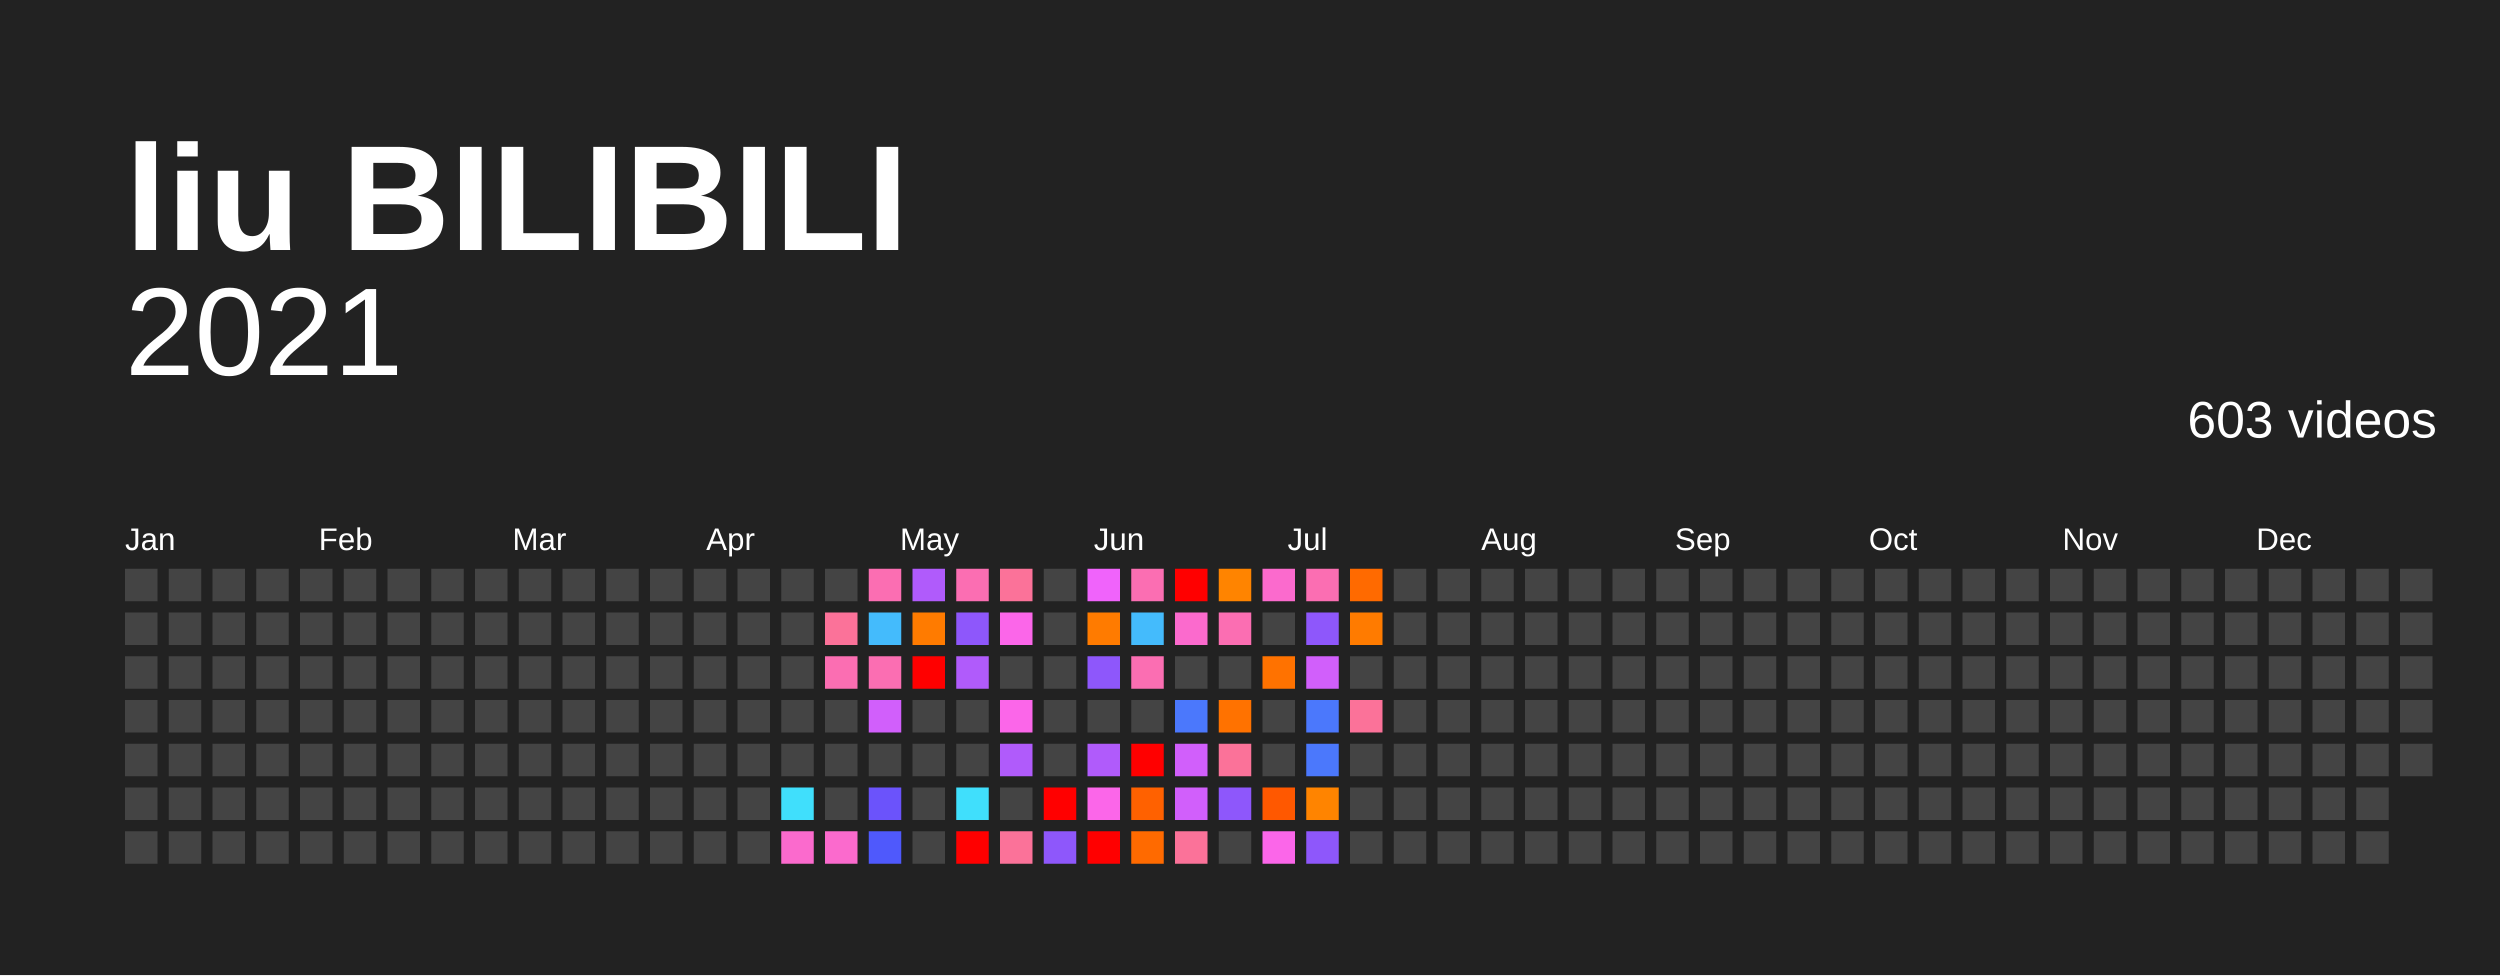
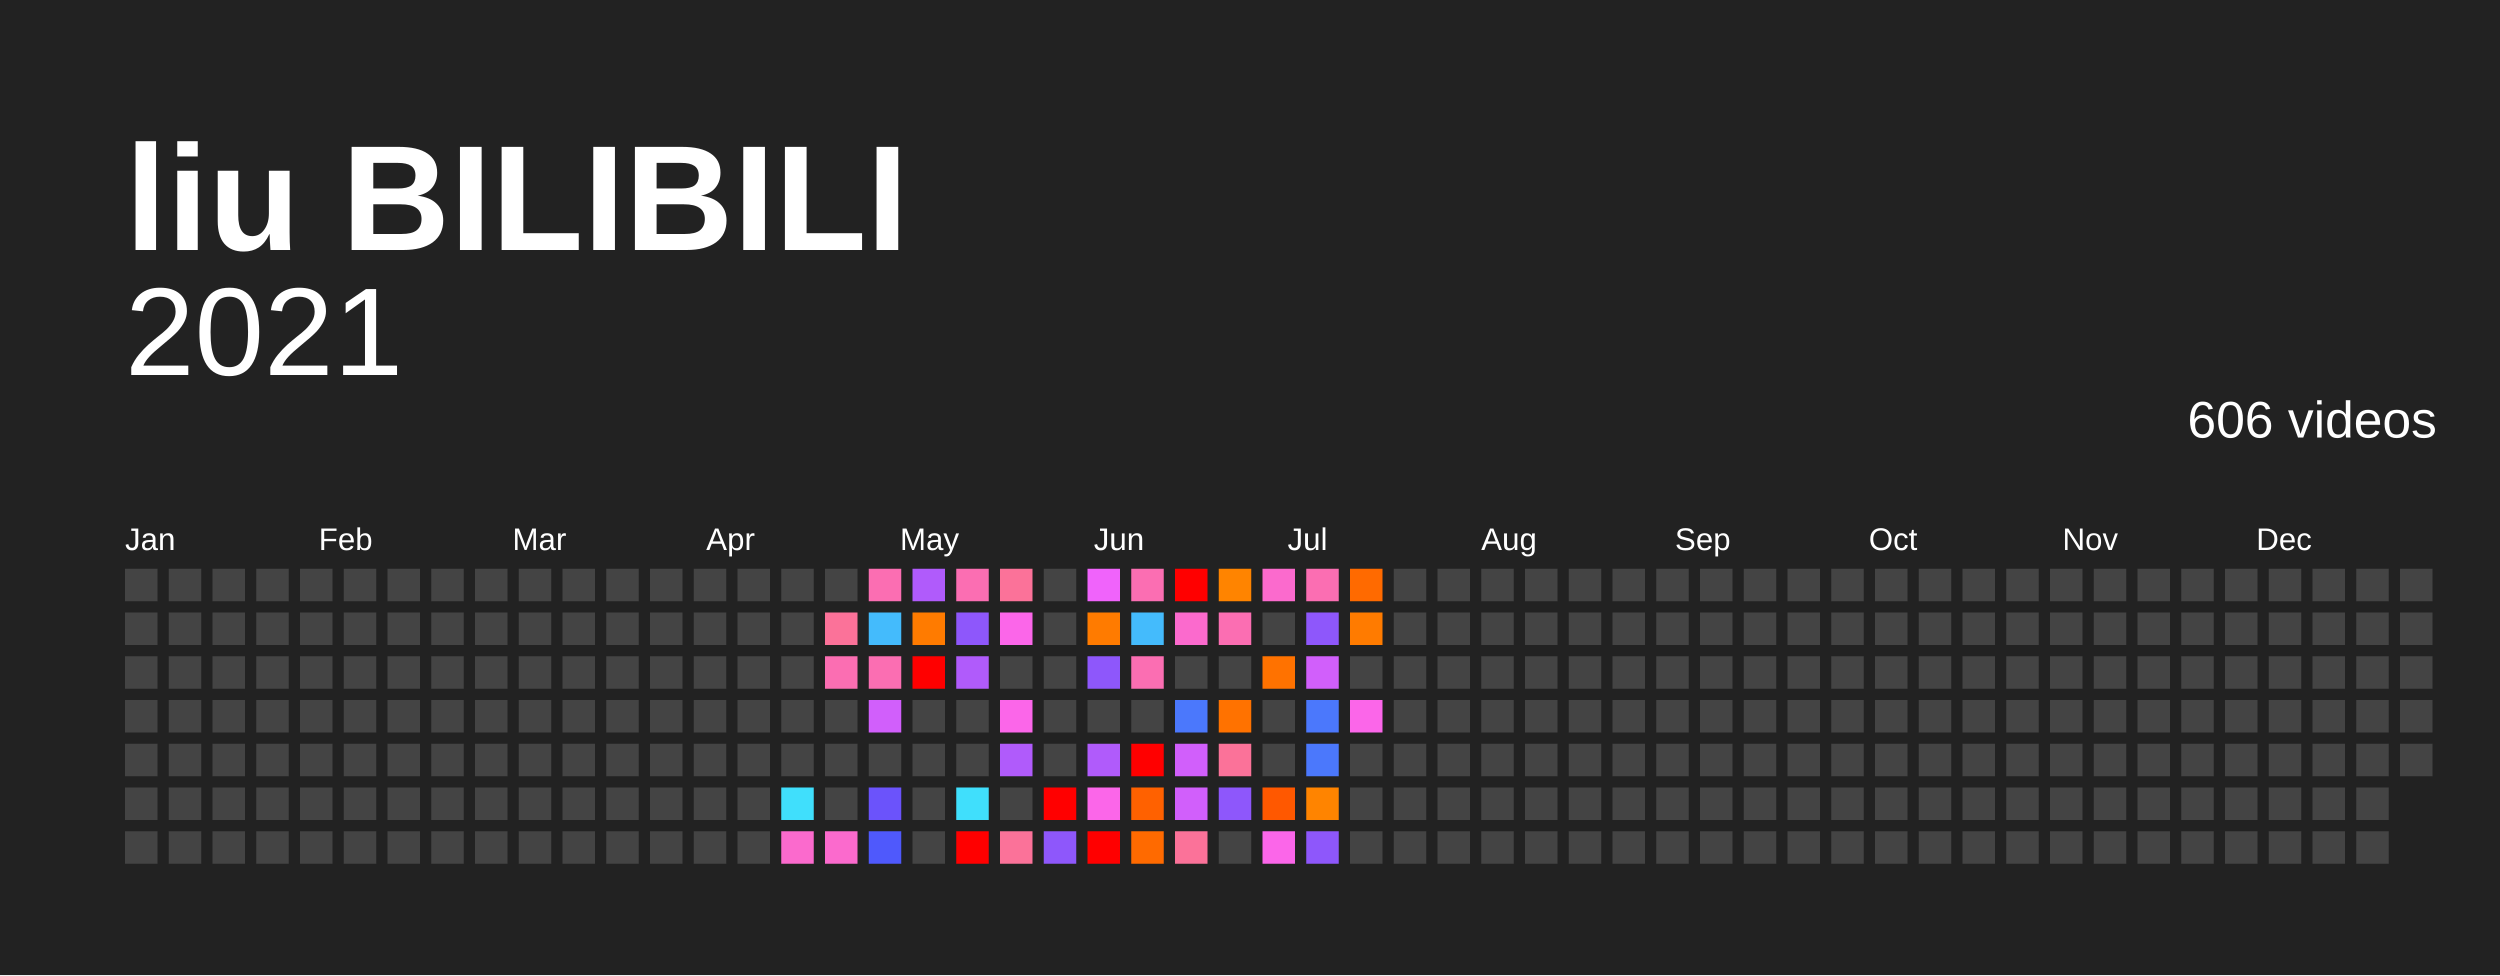
<svg xmlns="http://www.w3.org/2000/svg" baseProfile="full" height="78mm" version="1.1" viewBox="0,0,200,78" width="200mm">
  <defs />
  <rect fill="#222222" height="78" width="200" x="0" y="0" />
  <text fill="#FFFFFF" style="font-size:12px; font-family:Arial; font-weight:bold;" x="10" y="20">liu BILIBILI</text>
  <text alignment-baseline="hanging" fill="#FFFFFF" style="font-size:10.0px; font-family:Arial;" x="10" y="30">2021</text>
-   <text alignment-baseline="hanging" fill="#FFFFFF" style="font-size:4.125px; font-family:Arial;" x="175" y="35">603 videos</text>
+   <text alignment-baseline="hanging" fill="#FFFFFF" style="font-size:4.125px; font-family:Arial;" x="175" y="35">606 videos</text>
  <text fill="#FFFFFF" style="font-size:2.5px; font-family:Arial" x="10.0" y="44">Jan</text>
  <text fill="#FFFFFF" style="font-size:2.5px; font-family:Arial" x="25.5" y="44">Feb</text>
  <text fill="#FFFFFF" style="font-size:2.5px; font-family:Arial" x="41.0" y="44">Mar</text>
  <text fill="#FFFFFF" style="font-size:2.5px; font-family:Arial" x="56.5" y="44">Apr</text>
  <text fill="#FFFFFF" style="font-size:2.5px; font-family:Arial" x="72.0" y="44">May</text>
  <text fill="#FFFFFF" style="font-size:2.5px; font-family:Arial" x="87.5" y="44">Jun</text>
  <text fill="#FFFFFF" style="font-size:2.5px; font-family:Arial" x="103.0" y="44">Jul</text>
  <text fill="#FFFFFF" style="font-size:2.5px; font-family:Arial" x="118.5" y="44">Aug</text>
  <text fill="#FFFFFF" style="font-size:2.5px; font-family:Arial" x="134.0" y="44">Sep</text>
  <text fill="#FFFFFF" style="font-size:2.5px; font-family:Arial" x="149.5" y="44">Oct</text>
  <text fill="#FFFFFF" style="font-size:2.5px; font-family:Arial" x="165.0" y="44">Nov</text>
  <text fill="#FFFFFF" style="font-size:2.5px; font-family:Arial" x="180.5" y="44">Dec</text>
  <rect fill="#444444" height="2.6" width="2.6" x="10.0" y="45.5" />
  <rect fill="#444444" height="2.6" width="2.6" x="10.0" y="49.0" />
  <rect fill="#444444" height="2.6" width="2.6" x="10.0" y="52.5" />
  <rect fill="#444444" height="2.6" width="2.6" x="10.0" y="56.0" />
  <rect fill="#444444" height="2.6" width="2.6" x="10.0" y="59.5" />
  <rect fill="#444444" height="2.6" width="2.6" x="10.0" y="63.0" />
  <rect fill="#444444" height="2.6" width="2.6" x="10.0" y="66.5" />
  <rect fill="#444444" height="2.6" width="2.6" x="13.5" y="45.5" />
  <rect fill="#444444" height="2.6" width="2.6" x="13.5" y="49.0" />
  <rect fill="#444444" height="2.6" width="2.6" x="13.5" y="52.5" />
  <rect fill="#444444" height="2.6" width="2.6" x="13.5" y="56.0" />
  <rect fill="#444444" height="2.6" width="2.6" x="13.5" y="59.5" />
  <rect fill="#444444" height="2.6" width="2.6" x="13.5" y="63.0" />
  <rect fill="#444444" height="2.6" width="2.6" x="13.5" y="66.5" />
  <rect fill="#444444" height="2.6" width="2.6" x="17.0" y="45.5" />
  <rect fill="#444444" height="2.6" width="2.6" x="17.0" y="49.0" />
  <rect fill="#444444" height="2.6" width="2.6" x="17.0" y="52.5" />
  <rect fill="#444444" height="2.6" width="2.6" x="17.0" y="56.0" />
  <rect fill="#444444" height="2.6" width="2.6" x="17.0" y="59.5" />
  <rect fill="#444444" height="2.6" width="2.6" x="17.0" y="63.0" />
  <rect fill="#444444" height="2.6" width="2.6" x="17.0" y="66.5" />
  <rect fill="#444444" height="2.6" width="2.6" x="20.5" y="45.5" />
  <rect fill="#444444" height="2.6" width="2.6" x="20.5" y="49.0" />
  <rect fill="#444444" height="2.6" width="2.6" x="20.5" y="52.5" />
  <rect fill="#444444" height="2.6" width="2.6" x="20.5" y="56.0" />
  <rect fill="#444444" height="2.6" width="2.6" x="20.5" y="59.5" />
  <rect fill="#444444" height="2.6" width="2.6" x="20.5" y="63.0" />
  <rect fill="#444444" height="2.6" width="2.6" x="20.5" y="66.5" />
  <rect fill="#444444" height="2.6" width="2.6" x="24.0" y="45.5" />
  <rect fill="#444444" height="2.6" width="2.6" x="24.0" y="49.0" />
  <rect fill="#444444" height="2.6" width="2.6" x="24.0" y="52.5" />
  <rect fill="#444444" height="2.6" width="2.6" x="24.0" y="56.0" />
  <rect fill="#444444" height="2.6" width="2.6" x="24.0" y="59.5" />
  <rect fill="#444444" height="2.6" width="2.6" x="24.0" y="63.0" />
  <rect fill="#444444" height="2.6" width="2.6" x="24.0" y="66.5" />
  <rect fill="#444444" height="2.6" width="2.6" x="27.5" y="45.5" />
  <rect fill="#444444" height="2.6" width="2.6" x="27.5" y="49.0" />
  <rect fill="#444444" height="2.6" width="2.6" x="27.5" y="52.5" />
  <rect fill="#444444" height="2.6" width="2.6" x="27.5" y="56.0" />
  <rect fill="#444444" height="2.6" width="2.6" x="27.5" y="59.5" />
  <rect fill="#444444" height="2.6" width="2.6" x="27.5" y="63.0" />
  <rect fill="#444444" height="2.6" width="2.6" x="27.5" y="66.5" />
  <rect fill="#444444" height="2.6" width="2.6" x="31.0" y="45.5" />
  <rect fill="#444444" height="2.6" width="2.6" x="31.0" y="49.0" />
  <rect fill="#444444" height="2.6" width="2.6" x="31.0" y="52.5" />
  <rect fill="#444444" height="2.6" width="2.6" x="31.0" y="56.0" />
  <rect fill="#444444" height="2.6" width="2.6" x="31.0" y="59.5" />
  <rect fill="#444444" height="2.6" width="2.6" x="31.0" y="63.0" />
  <rect fill="#444444" height="2.6" width="2.6" x="31.0" y="66.5" />
  <rect fill="#444444" height="2.6" width="2.6" x="34.5" y="45.5" />
  <rect fill="#444444" height="2.6" width="2.6" x="34.5" y="49.0" />
  <rect fill="#444444" height="2.6" width="2.6" x="34.5" y="52.5" />
  <rect fill="#444444" height="2.6" width="2.6" x="34.5" y="56.0" />
  <rect fill="#444444" height="2.6" width="2.6" x="34.5" y="59.5" />
  <rect fill="#444444" height="2.6" width="2.6" x="34.5" y="63.0" />
  <rect fill="#444444" height="2.6" width="2.6" x="34.5" y="66.5" />
  <rect fill="#444444" height="2.6" width="2.6" x="38.0" y="45.5" />
  <rect fill="#444444" height="2.6" width="2.6" x="38.0" y="49.0" />
  <rect fill="#444444" height="2.6" width="2.6" x="38.0" y="52.5" />
  <rect fill="#444444" height="2.6" width="2.6" x="38.0" y="56.0" />
  <rect fill="#444444" height="2.6" width="2.6" x="38.0" y="59.5" />
  <rect fill="#444444" height="2.6" width="2.6" x="38.0" y="63.0" />
  <rect fill="#444444" height="2.6" width="2.6" x="38.0" y="66.5" />
  <rect fill="#444444" height="2.6" width="2.6" x="41.5" y="45.5" />
  <rect fill="#444444" height="2.6" width="2.6" x="41.5" y="49.0" />
  <rect fill="#444444" height="2.6" width="2.6" x="41.5" y="52.5" />
  <rect fill="#444444" height="2.6" width="2.6" x="41.5" y="56.0" />
  <rect fill="#444444" height="2.6" width="2.6" x="41.5" y="59.5" />
  <rect fill="#444444" height="2.6" width="2.6" x="41.5" y="63.0" />
  <rect fill="#444444" height="2.6" width="2.6" x="41.5" y="66.5" />
  <rect fill="#444444" height="2.6" width="2.6" x="45.0" y="45.5" />
  <rect fill="#444444" height="2.6" width="2.6" x="45.0" y="49.0" />
  <rect fill="#444444" height="2.6" width="2.6" x="45.0" y="52.5" />
  <rect fill="#444444" height="2.6" width="2.6" x="45.0" y="56.0" />
  <rect fill="#444444" height="2.6" width="2.6" x="45.0" y="59.5" />
  <rect fill="#444444" height="2.6" width="2.6" x="45.0" y="63.0" />
  <rect fill="#444444" height="2.6" width="2.6" x="45.0" y="66.5" />
  <rect fill="#444444" height="2.6" width="2.6" x="48.5" y="45.5" />
  <rect fill="#444444" height="2.6" width="2.6" x="48.5" y="49.0" />
  <rect fill="#444444" height="2.6" width="2.6" x="48.5" y="52.5" />
  <rect fill="#444444" height="2.6" width="2.6" x="48.5" y="56.0" />
  <rect fill="#444444" height="2.6" width="2.6" x="48.5" y="59.5" />
  <rect fill="#444444" height="2.6" width="2.6" x="48.5" y="63.0" />
  <rect fill="#444444" height="2.6" width="2.6" x="48.5" y="66.5" />
  <rect fill="#444444" height="2.6" width="2.6" x="52.0" y="45.5" />
  <rect fill="#444444" height="2.6" width="2.6" x="52.0" y="49.0" />
  <rect fill="#444444" height="2.6" width="2.6" x="52.0" y="52.5" />
  <rect fill="#444444" height="2.6" width="2.6" x="52.0" y="56.0" />
  <rect fill="#444444" height="2.6" width="2.6" x="52.0" y="59.5" />
  <rect fill="#444444" height="2.6" width="2.6" x="52.0" y="63.0" />
  <rect fill="#444444" height="2.6" width="2.6" x="52.0" y="66.5" />
  <rect fill="#444444" height="2.6" width="2.6" x="55.5" y="45.5" />
  <rect fill="#444444" height="2.6" width="2.6" x="55.5" y="49.0" />
  <rect fill="#444444" height="2.6" width="2.6" x="55.5" y="52.5" />
  <rect fill="#444444" height="2.6" width="2.6" x="55.5" y="56.0" />
  <rect fill="#444444" height="2.6" width="2.6" x="55.5" y="59.5" />
  <rect fill="#444444" height="2.6" width="2.6" x="55.5" y="63.0" />
  <rect fill="#444444" height="2.6" width="2.6" x="55.5" y="66.5" />
  <rect fill="#444444" height="2.6" width="2.6" x="59.0" y="45.5" />
  <rect fill="#444444" height="2.6" width="2.6" x="59.0" y="49.0" />
  <rect fill="#444444" height="2.6" width="2.6" x="59.0" y="52.5" />
  <rect fill="#444444" height="2.6" width="2.6" x="59.0" y="56.0" />
  <rect fill="#444444" height="2.6" width="2.6" x="59.0" y="59.5" />
  <rect fill="#444444" height="2.6" width="2.6" x="59.0" y="63.0" />
  <rect fill="#444444" height="2.6" width="2.6" x="59.0" y="66.5" />
  <rect fill="#444444" height="2.6" width="2.6" x="62.5" y="45.5" />
  <rect fill="#444444" height="2.6" width="2.6" x="62.5" y="49.0" />
  <rect fill="#444444" height="2.6" width="2.6" x="62.5" y="52.5" />
  <rect fill="#444444" height="2.6" width="2.6" x="62.5" y="56.0" />
  <rect fill="#444444" height="2.6" width="2.6" x="62.5" y="59.5" />
  <rect fill="#40dffc" height="2.6" width="2.6" x="62.5" y="63.0" />
  <rect fill="#fb6acd" height="2.6" width="2.6" x="62.5" y="66.5" />
  <rect fill="#444444" height="2.6" width="2.6" x="66.0" y="45.5" />
  <rect fill="#fb7299" height="2.6" width="2.6" x="66.0" y="49.0" />
  <rect fill="#fb6eb2" height="2.6" width="2.6" x="66.0" y="52.5" />
  <rect fill="#444444" height="2.6" width="2.6" x="66.0" y="56.0" />
  <rect fill="#444444" height="2.6" width="2.6" x="66.0" y="59.5" />
  <rect fill="#444444" height="2.6" width="2.6" x="66.0" y="63.0" />
  <rect fill="#fb6acd" height="2.6" width="2.6" x="66.0" y="66.5" />
  <rect fill="#fb6eb2" height="2.6" width="2.6" x="69.5" y="45.5" />
  <rect fill="#44bbfc" height="2.6" width="2.6" x="69.5" y="49.0" />
  <rect fill="#fb6eb2" height="2.6" width="2.6" x="69.5" y="52.5" />
  <rect fill="#d15ffb" height="2.6" width="2.6" x="69.5" y="56.0" />
  <rect fill="#444444" height="2.6" width="2.6" x="69.5" y="59.5" />
  <rect fill="#6b53fb" height="2.6" width="2.6" x="69.5" y="63.0" />
  <rect fill="#4f59fc" height="2.6" width="2.6" x="69.5" y="66.5" />
  <rect fill="#b05bfb" height="2.6" width="2.6" x="73.0" y="45.5" />
  <rect fill="#ff7b00" height="2.6" width="2.6" x="73.0" y="49.0" />
  <rect fill="red" height="2.6" width="2.6" x="73.0" y="52.5" />
  <rect fill="#444444" height="2.6" width="2.6" x="73.0" y="56.0" />
  <rect fill="#444444" height="2.6" width="2.6" x="73.0" y="59.5" />
  <rect fill="#444444" height="2.6" width="2.6" x="73.0" y="63.0" />
  <rect fill="#444444" height="2.6" width="2.6" x="73.0" y="66.5" />
  <rect fill="#fb6eb2" height="2.6" width="2.6" x="76.5" y="45.5" />
  <rect fill="#8e57fb" height="2.6" width="2.6" x="76.5" y="49.0" />
  <rect fill="#b05bfb" height="2.6" width="2.6" x="76.5" y="52.5" />
  <rect fill="#444444" height="2.6" width="2.6" x="76.5" y="56.0" />
  <rect fill="#444444" height="2.6" width="2.6" x="76.5" y="59.5" />
  <rect fill="#40dffc" height="2.6" width="2.6" x="76.5" y="63.0" />
  <rect fill="red" height="2.6" width="2.6" x="76.5" y="66.5" />
  <rect fill="#fb7299" height="2.6" width="2.6" x="80.0" y="45.5" />
  <rect fill="#fb66e9" height="2.6" width="2.6" x="80.0" y="49.0" />
  <rect fill="#444444" height="2.6" width="2.6" x="80.0" y="52.5" />
  <rect fill="#fb66e9" height="2.6" width="2.6" x="80.0" y="56.0" />
  <rect fill="#b05bfb" height="2.6" width="2.6" x="80.0" y="59.5" />
  <rect fill="#444444" height="2.6" width="2.6" x="80.0" y="63.0" />
  <rect fill="#fb7299" height="2.6" width="2.6" x="80.0" y="66.5" />
  <rect fill="#444444" height="2.6" width="2.6" x="83.5" y="45.5" />
  <rect fill="#444444" height="2.6" width="2.6" x="83.5" y="49.0" />
  <rect fill="#444444" height="2.6" width="2.6" x="83.5" y="52.5" />
  <rect fill="#444444" height="2.6" width="2.6" x="83.5" y="56.0" />
  <rect fill="#444444" height="2.6" width="2.6" x="83.5" y="59.5" />
  <rect fill="red" height="2.6" width="2.6" x="83.5" y="63.0" />
  <rect fill="#8e57fb" height="2.6" width="2.6" x="83.5" y="66.5" />
  <rect fill="#f063fb" height="2.6" width="2.6" x="87.0" y="45.5" />
  <rect fill="#ff7b00" height="2.6" width="2.6" x="87.0" y="49.0" />
  <rect fill="#8e57fb" height="2.6" width="2.6" x="87.0" y="52.5" />
  <rect fill="#444444" height="2.6" width="2.6" x="87.0" y="56.0" />
  <rect fill="#b05bfb" height="2.6" width="2.6" x="87.0" y="59.5" />
  <rect fill="#fb66e9" height="2.6" width="2.6" x="87.0" y="63.0" />
  <rect fill="red" height="2.6" width="2.6" x="87.0" y="66.5" />
  <rect fill="#fb6eb2" height="2.6" width="2.6" x="90.5" y="45.5" />
  <rect fill="#44bbfc" height="2.6" width="2.6" x="90.5" y="49.0" />
  <rect fill="#fb6eb2" height="2.6" width="2.6" x="90.5" y="52.5" />
  <rect fill="#444444" height="2.6" width="2.6" x="90.5" y="56.0" />
  <rect fill="red" height="2.6" width="2.6" x="90.5" y="59.5" />
  <rect fill="#ff6100" height="2.6" width="2.6" x="90.5" y="63.0" />
  <rect fill="#ff6a00" height="2.6" width="2.6" x="90.5" y="66.5" />
  <rect fill="red" height="2.6" width="2.6" x="94.0" y="45.5" />
  <rect fill="#fb6acd" height="2.6" width="2.6" x="94.0" y="49.0" />
  <rect fill="#444444" height="2.6" width="2.6" x="94.0" y="52.5" />
  <rect fill="#4b78fc" height="2.6" width="2.6" x="94.0" y="56.0" />
  <rect fill="#d15ffb" height="2.6" width="2.6" x="94.0" y="59.5" />
  <rect fill="#d15ffb" height="2.6" width="2.6" x="94.0" y="63.0" />
  <rect fill="#fb7299" height="2.6" width="2.6" x="94.0" y="66.5" />
  <rect fill="#ff8400" height="2.6" width="2.6" x="97.5" y="45.5" />
  <rect fill="#fb6eb2" height="2.6" width="2.6" x="97.5" y="49.0" />
  <rect fill="#444444" height="2.6" width="2.6" x="97.5" y="52.5" />
  <rect fill="#ff7200" height="2.6" width="2.6" x="97.5" y="56.0" />
  <rect fill="#fb7299" height="2.6" width="2.6" x="97.5" y="59.5" />
  <rect fill="#8e57fb" height="2.6" width="2.6" x="97.5" y="63.0" />
  <rect fill="#444444" height="2.6" width="2.6" x="97.5" y="66.5" />
  <rect fill="#fb6acd" height="2.6" width="2.6" x="101.0" y="45.5" />
  <rect fill="#444444" height="2.6" width="2.6" x="101.0" y="49.0" />
  <rect fill="#ff7200" height="2.6" width="2.6" x="101.0" y="52.5" />
  <rect fill="#444444" height="2.6" width="2.6" x="101.0" y="56.0" />
  <rect fill="#444444" height="2.6" width="2.6" x="101.0" y="59.5" />
  <rect fill="#ff5800" height="2.6" width="2.6" x="101.0" y="63.0" />
  <rect fill="#fb66e9" height="2.6" width="2.6" x="101.0" y="66.5" />
  <rect fill="#fb6eb2" height="2.6" width="2.6" x="104.5" y="45.5" />
  <rect fill="#8e57fb" height="2.6" width="2.6" x="104.5" y="49.0" />
  <rect fill="#d15ffb" height="2.6" width="2.6" x="104.5" y="52.5" />
  <rect fill="#4b78fc" height="2.6" width="2.6" x="104.5" y="56.0" />
  <rect fill="#4b78fc" height="2.6" width="2.6" x="104.5" y="59.5" />
  <rect fill="#ff8400" height="2.6" width="2.6" x="104.5" y="63.0" />
  <rect fill="#8e57fb" height="2.6" width="2.6" x="104.5" y="66.5" />
  <rect fill="#ff6a00" height="2.6" width="2.6" x="108.0" y="45.5" />
  <rect fill="#ff7b00" height="2.6" width="2.6" x="108.0" y="49.0" />
  <rect fill="#444444" height="2.6" width="2.6" x="108.0" y="52.5" />
-   <rect fill="#fb7299" height="2.6" width="2.6" x="108.0" y="56.0" />
+   <rect fill="#fb66e9" height="2.6" width="2.6" x="108.0" y="56.0" />
  <rect fill="#444444" height="2.6" width="2.6" x="108.0" y="59.5" />
  <rect fill="#444444" height="2.6" width="2.6" x="108.0" y="63.0" />
  <rect fill="#444444" height="2.6" width="2.6" x="108.0" y="66.5" />
  <rect fill="#444444" height="2.6" width="2.6" x="111.5" y="45.5" />
  <rect fill="#444444" height="2.6" width="2.6" x="111.5" y="49.0" />
  <rect fill="#444444" height="2.6" width="2.6" x="111.5" y="52.5" />
  <rect fill="#444444" height="2.6" width="2.6" x="111.5" y="56.0" />
  <rect fill="#444444" height="2.6" width="2.6" x="111.5" y="59.5" />
  <rect fill="#444444" height="2.6" width="2.6" x="111.5" y="63.0" />
  <rect fill="#444444" height="2.6" width="2.6" x="111.5" y="66.5" />
  <rect fill="#444444" height="2.6" width="2.6" x="115.0" y="45.5" />
  <rect fill="#444444" height="2.6" width="2.6" x="115.0" y="49.0" />
  <rect fill="#444444" height="2.6" width="2.6" x="115.0" y="52.5" />
  <rect fill="#444444" height="2.6" width="2.6" x="115.0" y="56.0" />
  <rect fill="#444444" height="2.6" width="2.6" x="115.0" y="59.5" />
  <rect fill="#444444" height="2.6" width="2.6" x="115.0" y="63.0" />
  <rect fill="#444444" height="2.6" width="2.6" x="115.0" y="66.5" />
  <rect fill="#444444" height="2.6" width="2.6" x="118.5" y="45.5" />
  <rect fill="#444444" height="2.6" width="2.6" x="118.5" y="49.0" />
  <rect fill="#444444" height="2.6" width="2.6" x="118.5" y="52.5" />
  <rect fill="#444444" height="2.6" width="2.6" x="118.5" y="56.0" />
  <rect fill="#444444" height="2.6" width="2.6" x="118.5" y="59.5" />
  <rect fill="#444444" height="2.6" width="2.6" x="118.5" y="63.0" />
  <rect fill="#444444" height="2.6" width="2.6" x="118.5" y="66.5" />
  <rect fill="#444444" height="2.6" width="2.6" x="122.0" y="45.5" />
  <rect fill="#444444" height="2.6" width="2.6" x="122.0" y="49.0" />
  <rect fill="#444444" height="2.6" width="2.6" x="122.0" y="52.5" />
  <rect fill="#444444" height="2.6" width="2.6" x="122.0" y="56.0" />
  <rect fill="#444444" height="2.6" width="2.6" x="122.0" y="59.5" />
  <rect fill="#444444" height="2.6" width="2.6" x="122.0" y="63.0" />
  <rect fill="#444444" height="2.6" width="2.6" x="122.0" y="66.5" />
  <rect fill="#444444" height="2.6" width="2.6" x="125.5" y="45.5" />
  <rect fill="#444444" height="2.6" width="2.6" x="125.5" y="49.0" />
  <rect fill="#444444" height="2.6" width="2.6" x="125.5" y="52.5" />
  <rect fill="#444444" height="2.6" width="2.6" x="125.5" y="56.0" />
  <rect fill="#444444" height="2.6" width="2.6" x="125.5" y="59.5" />
  <rect fill="#444444" height="2.6" width="2.6" x="125.5" y="63.0" />
  <rect fill="#444444" height="2.6" width="2.6" x="125.5" y="66.5" />
  <rect fill="#444444" height="2.6" width="2.6" x="129.0" y="45.5" />
  <rect fill="#444444" height="2.6" width="2.6" x="129.0" y="49.0" />
  <rect fill="#444444" height="2.6" width="2.6" x="129.0" y="52.5" />
  <rect fill="#444444" height="2.6" width="2.6" x="129.0" y="56.0" />
  <rect fill="#444444" height="2.6" width="2.6" x="129.0" y="59.5" />
  <rect fill="#444444" height="2.6" width="2.6" x="129.0" y="63.0" />
  <rect fill="#444444" height="2.6" width="2.6" x="129.0" y="66.5" />
  <rect fill="#444444" height="2.6" width="2.6" x="132.5" y="45.5" />
  <rect fill="#444444" height="2.6" width="2.6" x="132.5" y="49.0" />
  <rect fill="#444444" height="2.6" width="2.6" x="132.5" y="52.5" />
  <rect fill="#444444" height="2.6" width="2.6" x="132.5" y="56.0" />
  <rect fill="#444444" height="2.6" width="2.6" x="132.5" y="59.5" />
  <rect fill="#444444" height="2.6" width="2.6" x="132.5" y="63.0" />
  <rect fill="#444444" height="2.6" width="2.6" x="132.5" y="66.5" />
  <rect fill="#444444" height="2.6" width="2.6" x="136.0" y="45.5" />
  <rect fill="#444444" height="2.6" width="2.6" x="136.0" y="49.0" />
  <rect fill="#444444" height="2.6" width="2.6" x="136.0" y="52.5" />
  <rect fill="#444444" height="2.6" width="2.6" x="136.0" y="56.0" />
  <rect fill="#444444" height="2.6" width="2.6" x="136.0" y="59.5" />
  <rect fill="#444444" height="2.6" width="2.6" x="136.0" y="63.0" />
  <rect fill="#444444" height="2.6" width="2.6" x="136.0" y="66.5" />
  <rect fill="#444444" height="2.6" width="2.6" x="139.5" y="45.5" />
  <rect fill="#444444" height="2.6" width="2.6" x="139.5" y="49.0" />
  <rect fill="#444444" height="2.6" width="2.6" x="139.5" y="52.5" />
  <rect fill="#444444" height="2.6" width="2.6" x="139.5" y="56.0" />
  <rect fill="#444444" height="2.6" width="2.6" x="139.5" y="59.5" />
  <rect fill="#444444" height="2.6" width="2.6" x="139.5" y="63.0" />
  <rect fill="#444444" height="2.6" width="2.6" x="139.5" y="66.5" />
  <rect fill="#444444" height="2.6" width="2.6" x="143.0" y="45.5" />
  <rect fill="#444444" height="2.6" width="2.6" x="143.0" y="49.0" />
  <rect fill="#444444" height="2.6" width="2.6" x="143.0" y="52.5" />
  <rect fill="#444444" height="2.6" width="2.6" x="143.0" y="56.0" />
  <rect fill="#444444" height="2.6" width="2.6" x="143.0" y="59.5" />
  <rect fill="#444444" height="2.6" width="2.6" x="143.0" y="63.0" />
  <rect fill="#444444" height="2.6" width="2.6" x="143.0" y="66.5" />
  <rect fill="#444444" height="2.6" width="2.6" x="146.5" y="45.5" />
  <rect fill="#444444" height="2.6" width="2.6" x="146.5" y="49.0" />
  <rect fill="#444444" height="2.6" width="2.6" x="146.5" y="52.5" />
  <rect fill="#444444" height="2.6" width="2.6" x="146.5" y="56.0" />
  <rect fill="#444444" height="2.6" width="2.6" x="146.5" y="59.5" />
  <rect fill="#444444" height="2.6" width="2.6" x="146.5" y="63.0" />
  <rect fill="#444444" height="2.6" width="2.6" x="146.5" y="66.5" />
  <rect fill="#444444" height="2.6" width="2.6" x="150.0" y="45.5" />
  <rect fill="#444444" height="2.6" width="2.6" x="150.0" y="49.0" />
  <rect fill="#444444" height="2.6" width="2.6" x="150.0" y="52.5" />
  <rect fill="#444444" height="2.6" width="2.6" x="150.0" y="56.0" />
  <rect fill="#444444" height="2.6" width="2.6" x="150.0" y="59.5" />
  <rect fill="#444444" height="2.6" width="2.6" x="150.0" y="63.0" />
  <rect fill="#444444" height="2.6" width="2.6" x="150.0" y="66.5" />
  <rect fill="#444444" height="2.6" width="2.6" x="153.5" y="45.5" />
  <rect fill="#444444" height="2.6" width="2.6" x="153.5" y="49.0" />
  <rect fill="#444444" height="2.6" width="2.6" x="153.5" y="52.5" />
  <rect fill="#444444" height="2.6" width="2.6" x="153.5" y="56.0" />
  <rect fill="#444444" height="2.6" width="2.6" x="153.5" y="59.5" />
  <rect fill="#444444" height="2.6" width="2.6" x="153.5" y="63.0" />
  <rect fill="#444444" height="2.6" width="2.6" x="153.5" y="66.5" />
  <rect fill="#444444" height="2.6" width="2.6" x="157.0" y="45.5" />
  <rect fill="#444444" height="2.6" width="2.6" x="157.0" y="49.0" />
  <rect fill="#444444" height="2.6" width="2.6" x="157.0" y="52.5" />
  <rect fill="#444444" height="2.6" width="2.6" x="157.0" y="56.0" />
  <rect fill="#444444" height="2.6" width="2.6" x="157.0" y="59.5" />
  <rect fill="#444444" height="2.6" width="2.6" x="157.0" y="63.0" />
  <rect fill="#444444" height="2.6" width="2.6" x="157.0" y="66.5" />
  <rect fill="#444444" height="2.6" width="2.6" x="160.5" y="45.5" />
  <rect fill="#444444" height="2.6" width="2.6" x="160.5" y="49.0" />
  <rect fill="#444444" height="2.6" width="2.6" x="160.5" y="52.5" />
  <rect fill="#444444" height="2.6" width="2.6" x="160.5" y="56.0" />
  <rect fill="#444444" height="2.6" width="2.6" x="160.5" y="59.5" />
  <rect fill="#444444" height="2.6" width="2.6" x="160.5" y="63.0" />
  <rect fill="#444444" height="2.6" width="2.6" x="160.5" y="66.5" />
  <rect fill="#444444" height="2.6" width="2.6" x="164.0" y="45.5" />
  <rect fill="#444444" height="2.6" width="2.6" x="164.0" y="49.0" />
  <rect fill="#444444" height="2.6" width="2.6" x="164.0" y="52.5" />
  <rect fill="#444444" height="2.6" width="2.6" x="164.0" y="56.0" />
  <rect fill="#444444" height="2.6" width="2.6" x="164.0" y="59.5" />
  <rect fill="#444444" height="2.6" width="2.6" x="164.0" y="63.0" />
  <rect fill="#444444" height="2.6" width="2.6" x="164.0" y="66.5" />
  <rect fill="#444444" height="2.6" width="2.6" x="167.5" y="45.5" />
  <rect fill="#444444" height="2.6" width="2.6" x="167.5" y="49.0" />
  <rect fill="#444444" height="2.6" width="2.6" x="167.5" y="52.5" />
  <rect fill="#444444" height="2.6" width="2.6" x="167.5" y="56.0" />
  <rect fill="#444444" height="2.6" width="2.6" x="167.5" y="59.5" />
  <rect fill="#444444" height="2.6" width="2.6" x="167.5" y="63.0" />
  <rect fill="#444444" height="2.6" width="2.6" x="167.5" y="66.5" />
  <rect fill="#444444" height="2.6" width="2.6" x="171.0" y="45.5" />
  <rect fill="#444444" height="2.6" width="2.6" x="171.0" y="49.0" />
  <rect fill="#444444" height="2.6" width="2.6" x="171.0" y="52.5" />
  <rect fill="#444444" height="2.6" width="2.6" x="171.0" y="56.0" />
  <rect fill="#444444" height="2.6" width="2.6" x="171.0" y="59.5" />
  <rect fill="#444444" height="2.6" width="2.6" x="171.0" y="63.0" />
  <rect fill="#444444" height="2.6" width="2.6" x="171.0" y="66.5" />
  <rect fill="#444444" height="2.6" width="2.6" x="174.5" y="45.5" />
  <rect fill="#444444" height="2.6" width="2.6" x="174.5" y="49.0" />
  <rect fill="#444444" height="2.6" width="2.6" x="174.5" y="52.5" />
  <rect fill="#444444" height="2.6" width="2.6" x="174.5" y="56.0" />
  <rect fill="#444444" height="2.6" width="2.6" x="174.5" y="59.5" />
  <rect fill="#444444" height="2.6" width="2.6" x="174.5" y="63.0" />
  <rect fill="#444444" height="2.6" width="2.6" x="174.5" y="66.5" />
  <rect fill="#444444" height="2.6" width="2.6" x="178.0" y="45.5" />
  <rect fill="#444444" height="2.6" width="2.6" x="178.0" y="49.0" />
  <rect fill="#444444" height="2.6" width="2.6" x="178.0" y="52.5" />
  <rect fill="#444444" height="2.6" width="2.6" x="178.0" y="56.0" />
  <rect fill="#444444" height="2.6" width="2.6" x="178.0" y="59.5" />
  <rect fill="#444444" height="2.6" width="2.6" x="178.0" y="63.0" />
  <rect fill="#444444" height="2.6" width="2.6" x="178.0" y="66.5" />
  <rect fill="#444444" height="2.6" width="2.6" x="181.5" y="45.5" />
  <rect fill="#444444" height="2.6" width="2.6" x="181.5" y="49.0" />
  <rect fill="#444444" height="2.6" width="2.6" x="181.5" y="52.5" />
  <rect fill="#444444" height="2.6" width="2.6" x="181.5" y="56.0" />
  <rect fill="#444444" height="2.6" width="2.6" x="181.5" y="59.5" />
  <rect fill="#444444" height="2.6" width="2.6" x="181.5" y="63.0" />
  <rect fill="#444444" height="2.6" width="2.6" x="181.5" y="66.5" />
  <rect fill="#444444" height="2.6" width="2.6" x="185.0" y="45.5" />
  <rect fill="#444444" height="2.6" width="2.6" x="185.0" y="49.0" />
  <rect fill="#444444" height="2.6" width="2.6" x="185.0" y="52.5" />
  <rect fill="#444444" height="2.6" width="2.6" x="185.0" y="56.0" />
  <rect fill="#444444" height="2.6" width="2.6" x="185.0" y="59.5" />
  <rect fill="#444444" height="2.6" width="2.6" x="185.0" y="63.0" />
  <rect fill="#444444" height="2.6" width="2.6" x="185.0" y="66.5" />
  <rect fill="#444444" height="2.6" width="2.6" x="188.5" y="45.5" />
  <rect fill="#444444" height="2.6" width="2.6" x="188.5" y="49.0" />
  <rect fill="#444444" height="2.6" width="2.6" x="188.5" y="52.5" />
  <rect fill="#444444" height="2.6" width="2.6" x="188.5" y="56.0" />
  <rect fill="#444444" height="2.6" width="2.6" x="188.5" y="59.5" />
  <rect fill="#444444" height="2.6" width="2.6" x="188.5" y="63.0" />
  <rect fill="#444444" height="2.6" width="2.6" x="188.5" y="66.5" />
  <rect fill="#444444" height="2.6" width="2.6" x="192.0" y="45.5" />
  <rect fill="#444444" height="2.6" width="2.6" x="192.0" y="49.0" />
  <rect fill="#444444" height="2.6" width="2.6" x="192.0" y="52.5" />
  <rect fill="#444444" height="2.6" width="2.6" x="192.0" y="56.0" />
  <rect fill="#444444" height="2.6" width="2.6" x="192.0" y="59.5" />
</svg>
